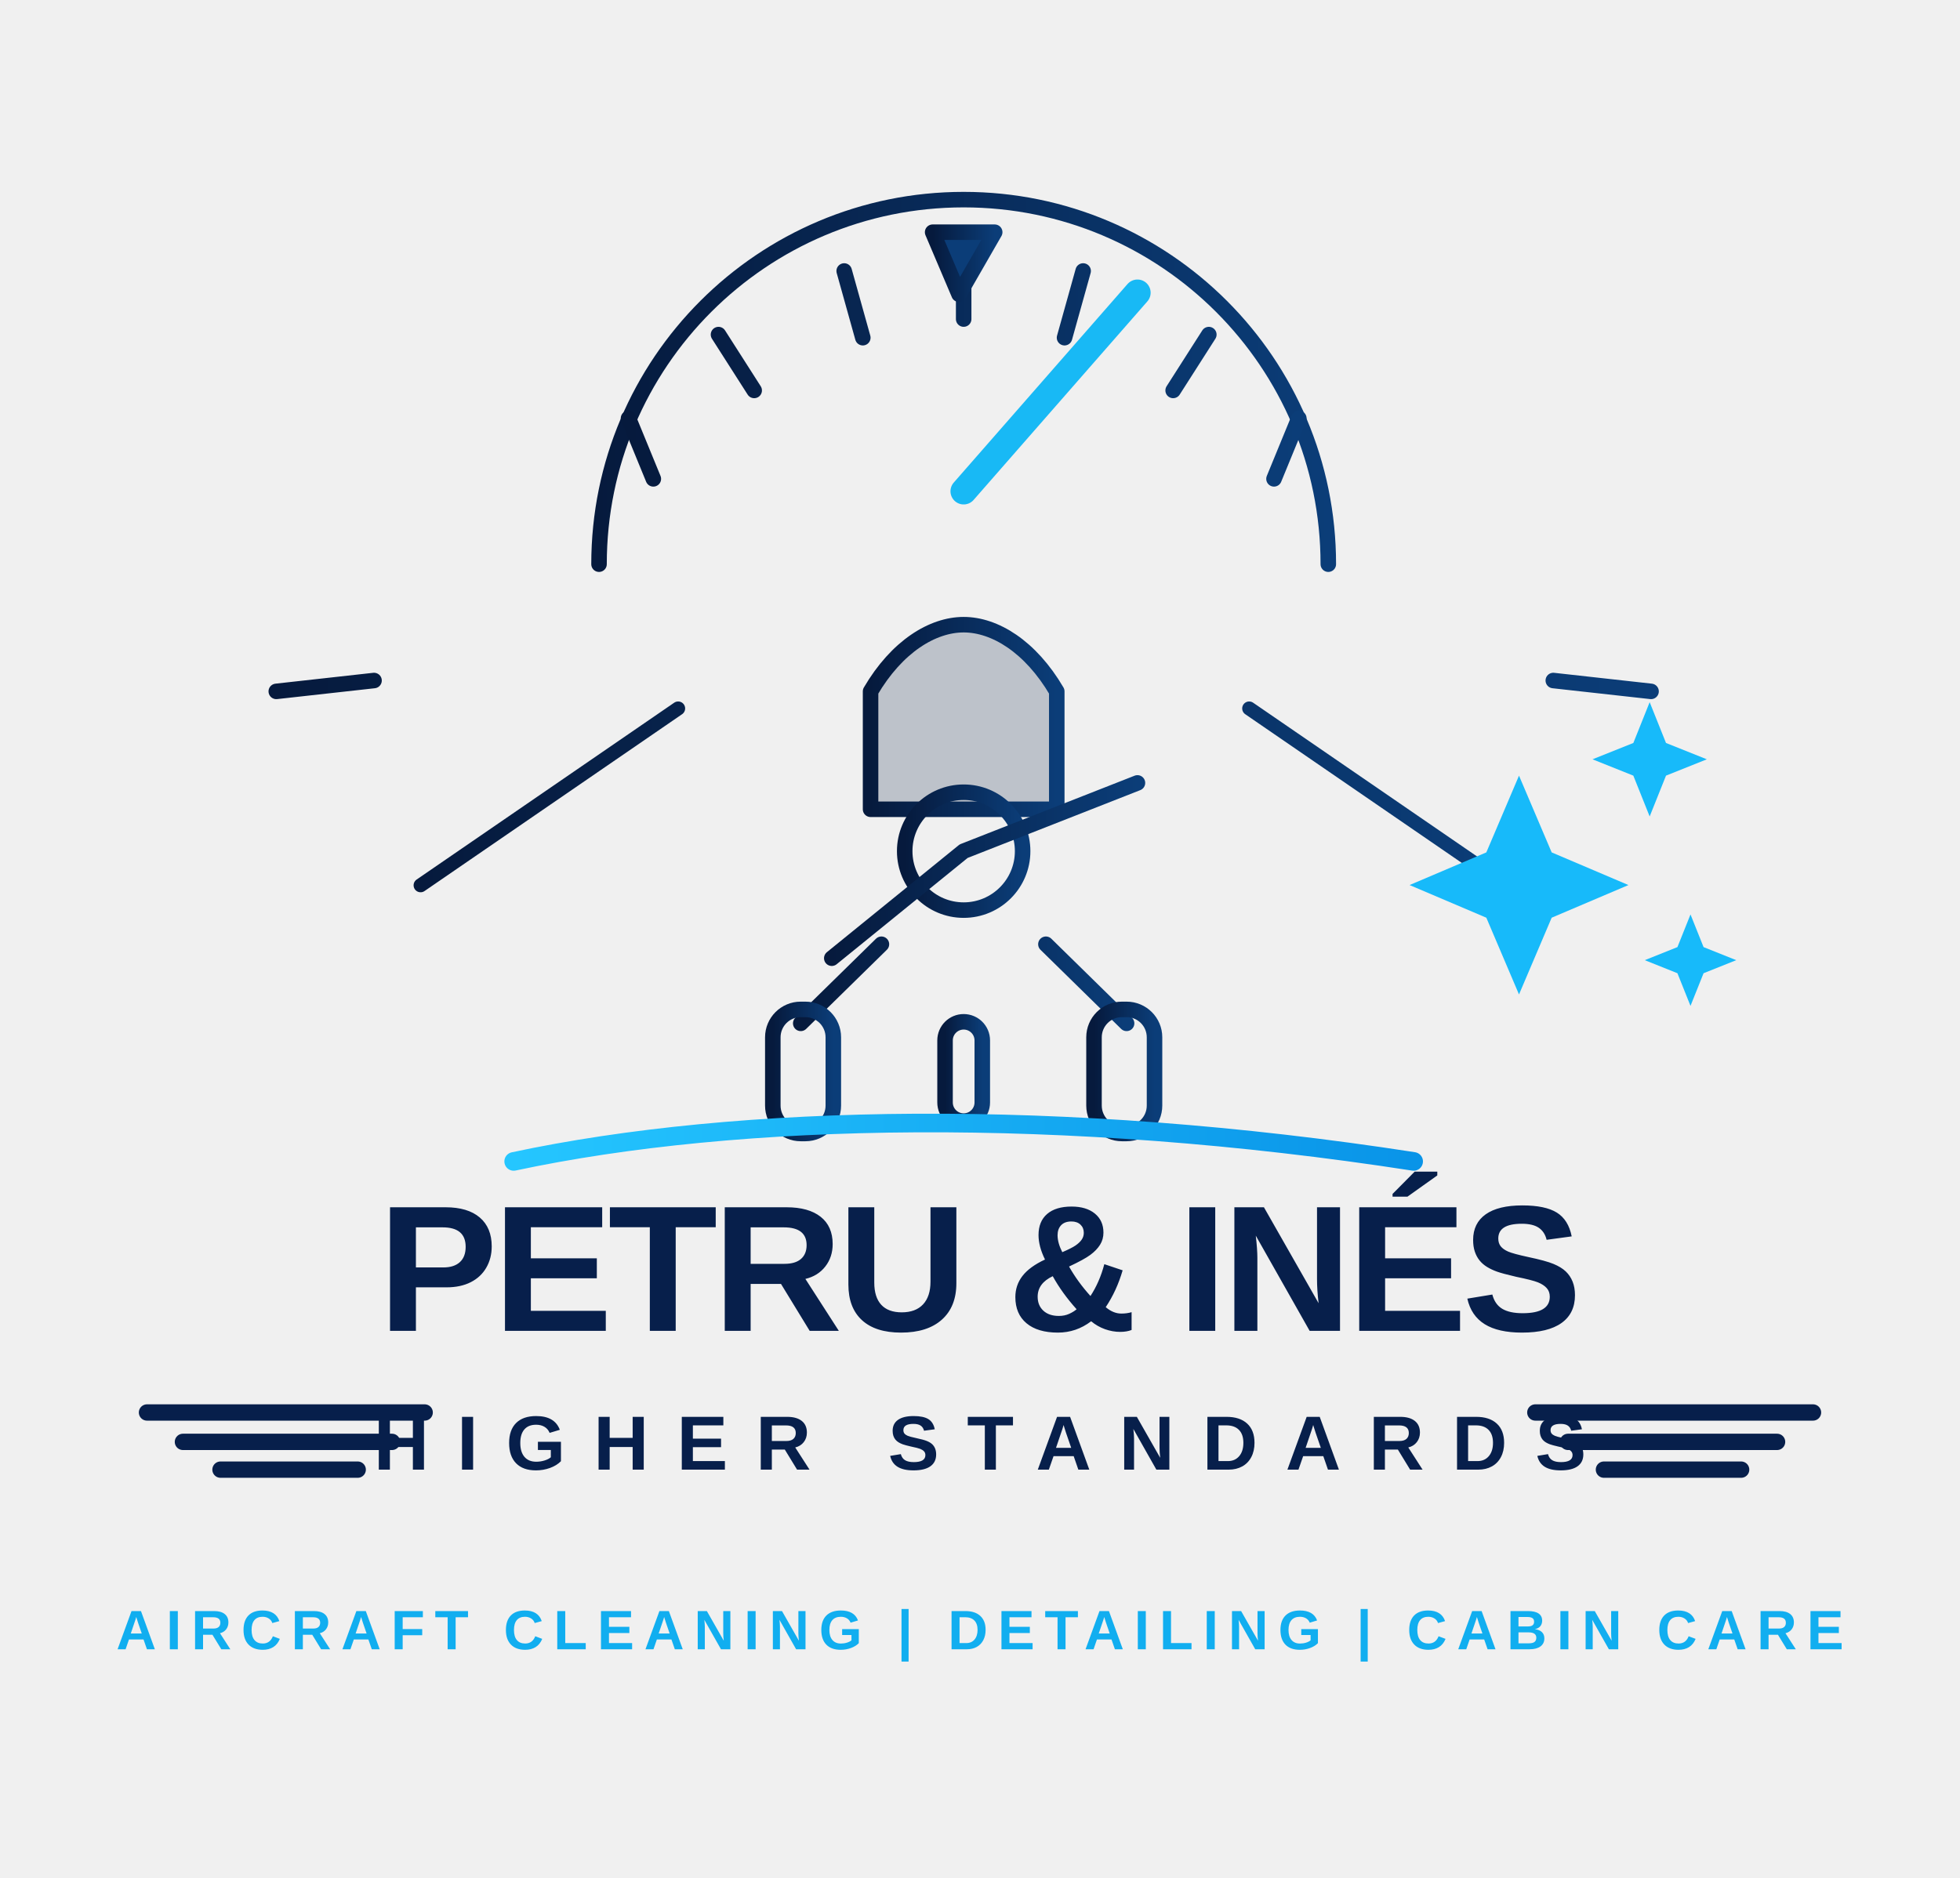
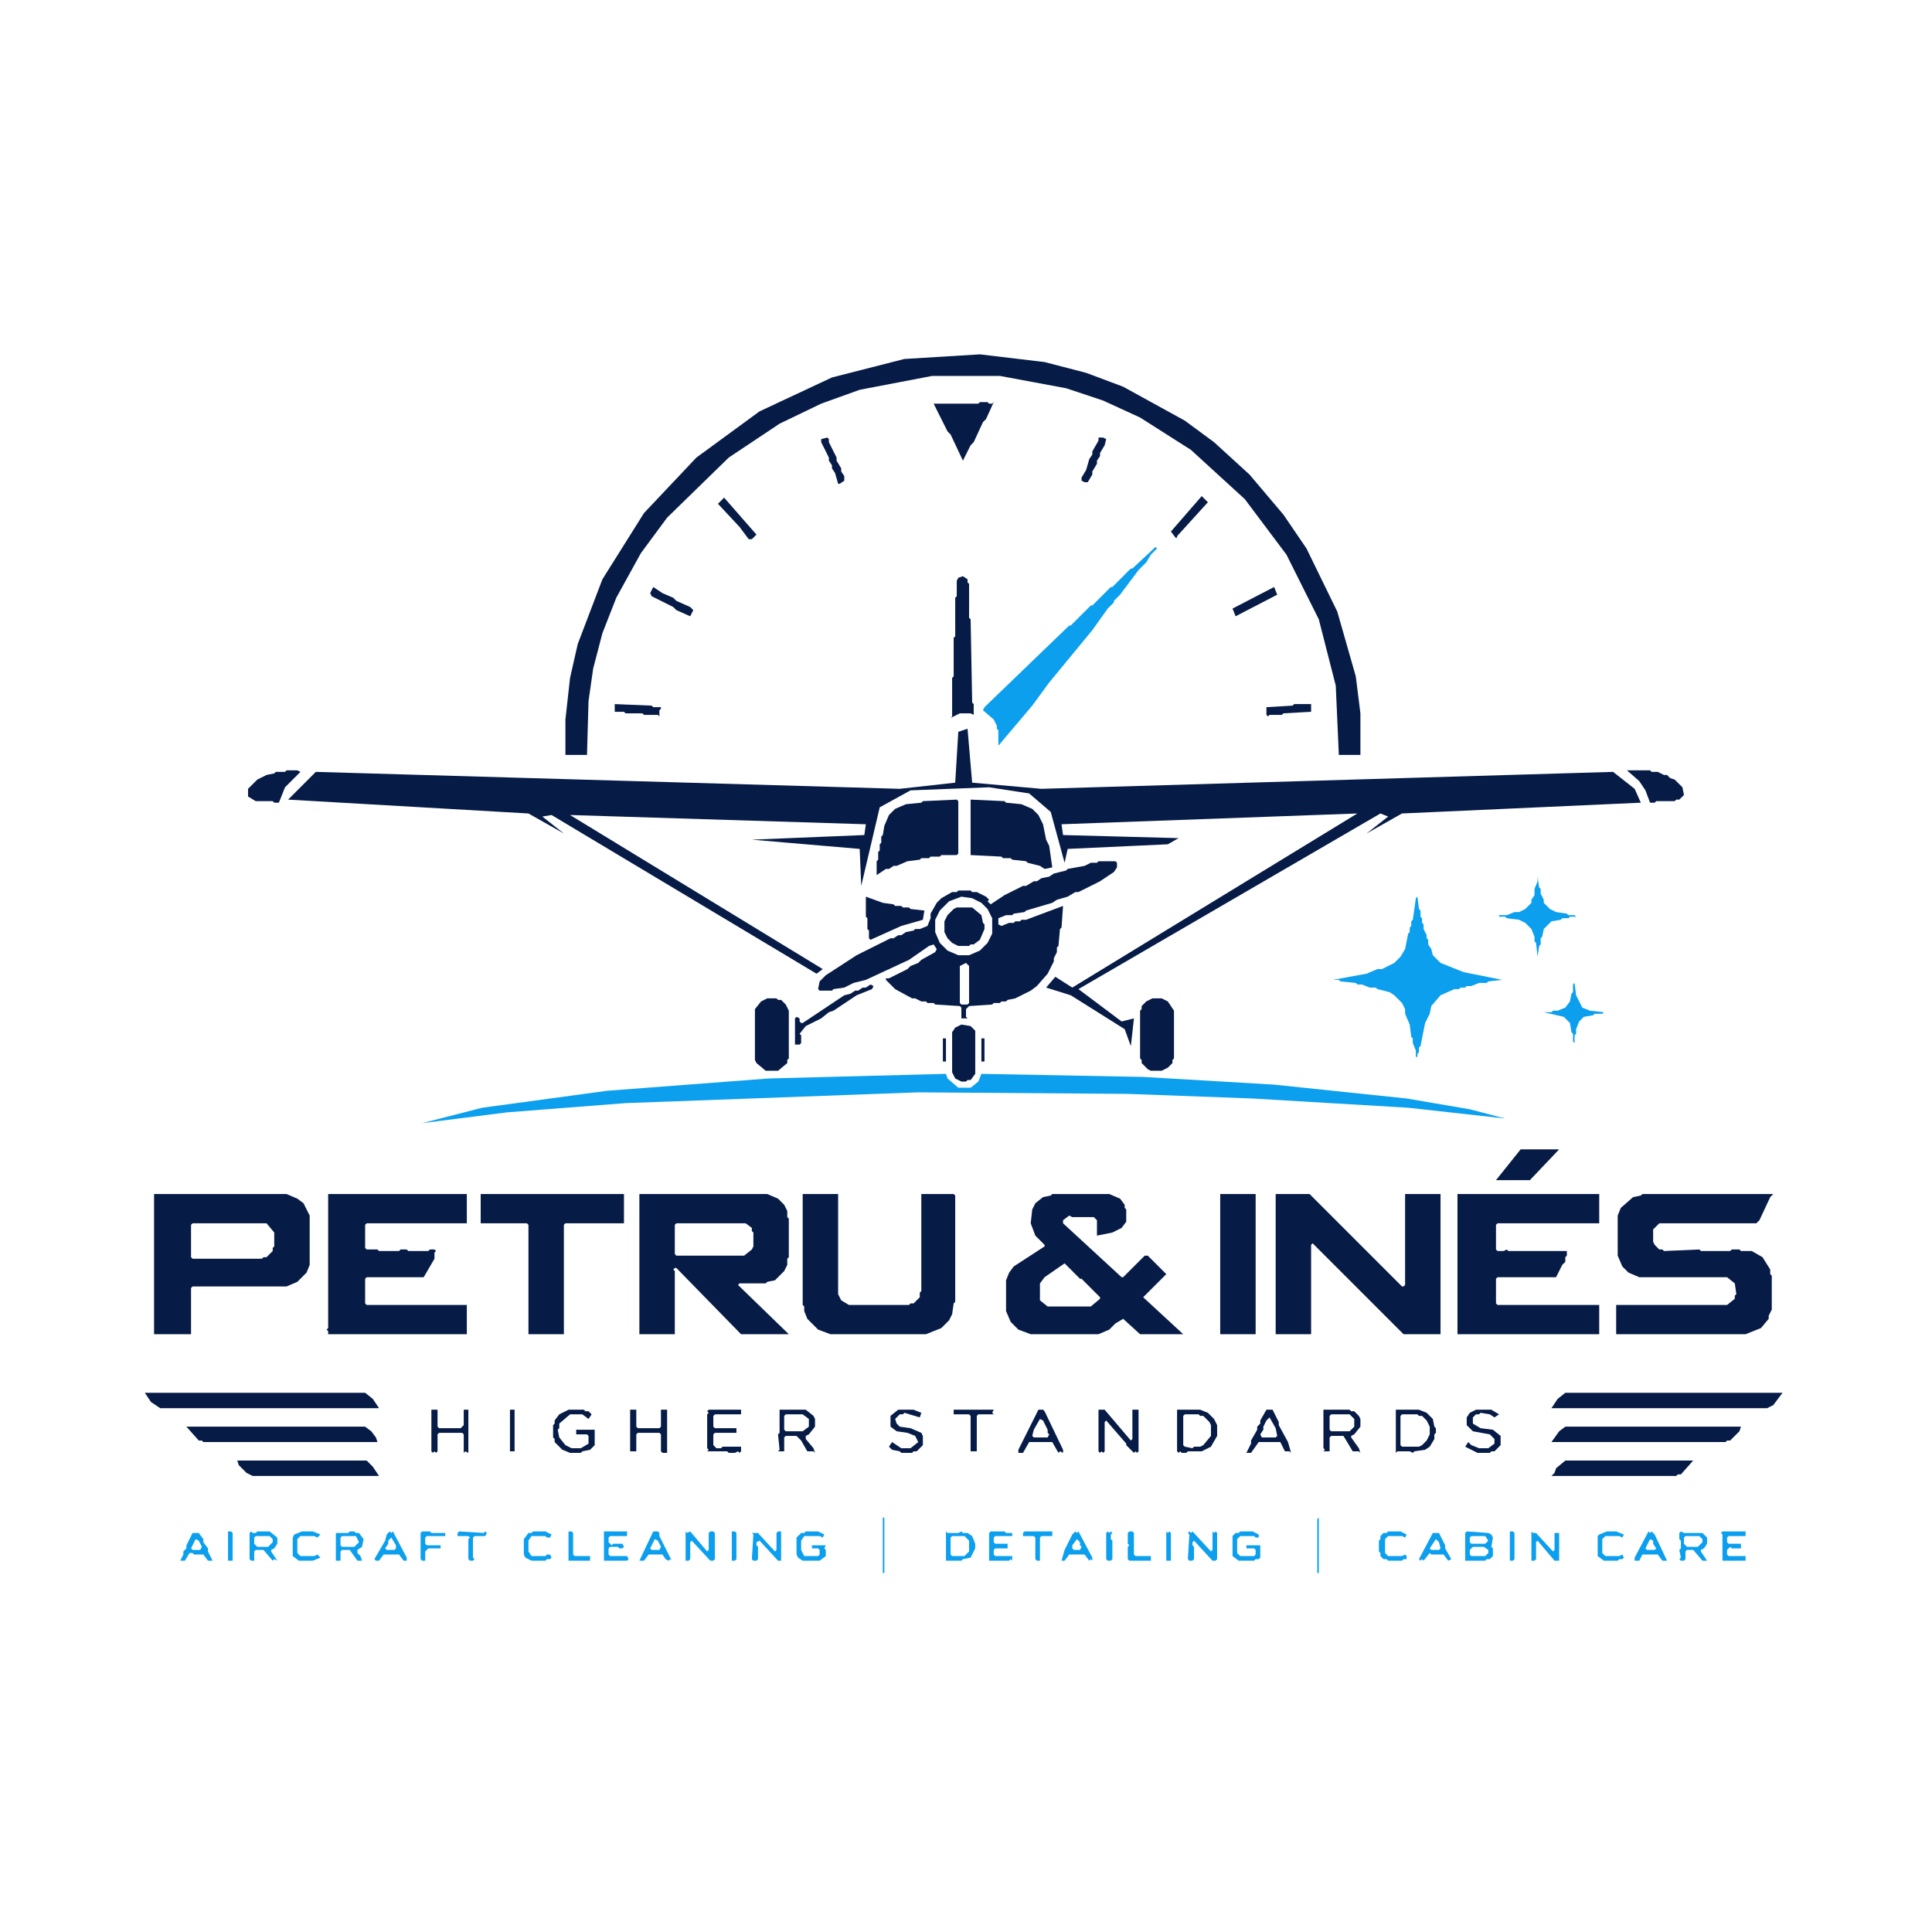
- <svg xmlns="http://www.w3.org/2000/svg" viewBox="0 0 1200 1150" role="img" aria-labelledby="t d">
-   <defs>
-     <linearGradient id="navy" x1="0" x2="1">
-       <stop stop-color="#061a3d" />
-       <stop offset="1" stop-color="#0b3d78" />
-     </linearGradient>
-     <linearGradient id="cyan" x1="0" x2="1">
-       <stop stop-color="#25c6ff" />
-       <stop offset="1" stop-color="#0994e8" />
-     </linearGradient>
-   </defs>
-   <g transform="translate(115,70) scale(.95)" fill="none" stroke="url(#navy)" stroke-width="10" stroke-linecap="round" stroke-linejoin="round">
-     <path d="M265 290a235 235 0 0 1 470 0" />
-     <path d="M300 235l-16-39M365 178l-23-36M435 144l-12-43M500 132V84M565 144l12-43M635 178l23-36M700 235l16-39" />
-     <path d="M500 243l112-128" stroke="#18b9f5" stroke-width="17" />
-     <path d="M497 116l-17-40h40z" fill="#0b3d78" />
-     <path d="M115 365h770" />
-     <path d="M120 365l-63 7M880 365l63 7" />
-     <path d="M315 365l122 0M563 365l122 0" />
-     <path d="M316 383L150 497M684 383l166 114" stroke-width="9" />
-     <path d="M500 365v176" />
-     <path d="M440 372c17-29 40-43 60-43s43 14 60 43v76H440z" fill="#0b2148" fill-opacity=".22" />
-     <circle cx="500" cy="475" r="38" />
-     <path d="M500 475l112-44M500 475l-85 69" />
-     <path d="M447 535l-52 51M553 535l52 51" />
-     <rect x="377" y="577" width="39" height="80" rx="18" />
-     <rect x="584" y="577" width="39" height="80" rx="18" />
-     <rect x="488" y="585" width="24" height="64" rx="12" />
-     <path d="M210 675c145-31 354-35 580 0" stroke="url(#cyan)" stroke-width="12" />
-   </g>
-   <g fill="#17bafa">
-     <path d="M930 475l20 47 47 20-47 20-20 47-20-47-47-20 47-20z" />
-     <path d="M1010 430l10 25 25 10-25 10-10 25-10-25-25-10 25-10z" />
-     <path d="M1035 560l8 20 20 8-20 8-8 20-8-20-20-8 20-8z" />
-   </g>
-   <text x="600" y="815" text-anchor="middle" font-family="Arial,Helvetica,sans-serif" font-size="110" font-weight="900" letter-spacing="-3" fill="#071f4b">PETRU &amp; INÉS</text>
-   <g stroke="#071f4b" stroke-width="10" stroke-linecap="round">
-     <path d="M90 865h170M940 865h170" />
-     <path d="M112 883h128M960 883h128" />
-     <path d="M135 900h84M982 900h84" />
-   </g>
-   <text x="600" y="900" text-anchor="middle" font-family="Arial,Helvetica,sans-serif" font-size="47" font-weight="700" letter-spacing="17" fill="#071f4b">HIGHER STANDARDS</text>
-   <text x="600" y="1010" text-anchor="middle" font-family="Arial,Helvetica,sans-serif" font-size="34" font-weight="800" letter-spacing="6" fill="#11aef0">AIRCRAFT CLEANING  |  DETAILING  |  CABIN CARE</text>
+ <svg xmlns="http://www.w3.org/2000/svg" viewBox="0 0 1254 1254">
+   <rect width="1254" height="1254" fill="#fff" />
+   <path fill="#061b46" fill-rule="evenodd" d="M1007,958 L1088,958 L1089,957 L1091,957 L1099,948 L1016,948 L1010,953 L1009,956Z M154,948 L155,951 L160,956 L164,958 L246,958 L242,952 L238,948Z M1007,936 L1120,936 L1121,935 L1123,935 L1129,929 L1130,926 L1016,926 L1012,929Z M121,926 L129,935 L131,935 L132,936 L245,936 L244,933 L241,929 L237,926Z M954,917 L952,920 L952,925 L956,929 L967,931 L970,934 L970,937 L966,940 L960,940 L955,938 L953,936 L951,939 L959,943 L967,943 L968,942 L970,942 L974,938 L974,932 L969,928 L961,927 L956,924 L956,920 L958,918 L960,918 L961,917 L967,918 L970,920 L973,918 L968,915 L958,915Z M906,915 L906,943 L907,942 L915,942 L917,943 L918,942 L925,941 L928,939 L931,934 L931,931 L932,930 L932,927 L931,926 L930,921 L926,917 L921,915Z M910,918 L920,918 L921,919 L923,919 L926,922 L928,926 L928,931 L926,935 L923,938 L921,939 L910,939 L909,938 L909,919Z M859,915 L859,940 L860,941 L859,942 L863,942 L863,933 L864,932 L872,932 L878,942 L882,942 L883,943 L882,940 L877,933 L877,932 L879,931 L883,926 L883,921 L882,919 L879,916 L877,916 L876,915Z M863,919 L864,918 L876,918 L879,921 L879,926 L876,929 L864,929 L863,928Z M822,915 L818,922 L818,924 L816,926 L816,928 L812,935 L812,937 L809,943 L812,943 L817,936 L831,936 L834,942 L837,942 L838,943 L836,936 L830,925 L830,923 L826,915Z M824,920 L828,927 L829,932 L828,933 L819,933 L818,931 L820,928 L820,926 L822,922Z M764,915 L764,942 L765,943 L766,942 L767,943 L770,943 L771,942 L780,942 L786,939 L790,932 L790,925 L788,921 L784,917 L779,915Z M769,918 L778,918 L779,919 L781,919 L785,923 L786,925 L786,932 L781,938 L779,939 L775,939 L774,940 L769,939 L768,938 L768,919Z M713,915 L713,942 L714,943 L715,942 L716,943 L717,942 L717,923 L718,922 L731,937 L731,938 L736,943 L737,942 L738,943 L739,942 L739,915 L735,915 L735,934 L734,935 L717,915Z M674,915 L661,941 L661,943 L664,943 L668,936 L683,936 L687,943 L688,942 L690,943 L690,941 L678,916 L677,915Z M675,921 L677,922 L680,928 L680,930 L681,931 L680,933 L671,933 L670,932 L671,928Z M619,915 L619,918 L629,918 L630,919 L630,942 L634,942 L634,919 L635,918 L645,918 L644,917 L645,915Z M583,915 L578,919 L578,926 L582,929 L589,930 L594,932 L596,936 L591,940 L585,940 L579,936 L577,939 L579,941 L584,942 L585,943 L592,943 L593,942 L595,942 L599,938 L599,932 L598,930 L591,927 L584,926 L582,924 L581,921 L584,918 L586,918 L587,917 L597,920 L598,917 L593,915Z M506,915 L506,930 L505,931 L506,941 L505,942 L509,942 L509,933 L510,932 L517,932 L520,935 L524,942 L528,942 L529,943 L528,940 L523,934 L523,932 L525,931 L529,926 L529,921 L528,919 L523,915Z M509,919 L510,918 L521,918 L525,921 L525,926 L521,929 L510,929 L509,928Z M460,915 L459,916 L460,917 L459,918 L459,940 L460,941 L459,942 L472,942 L473,943 L477,943 L479,942 L480,943 L481,942 L481,939 L469,939 L468,940 L465,940 L463,938 L463,931 L464,930 L478,930 L478,927 L464,927 L463,926 L463,919 L464,918 L481,918 L481,915Z M409,915 L409,942 L413,942 L413,931 L414,930 L428,930 L429,931 L429,942 L430,943 L433,943 L433,915 L429,915 L429,926 L428,927 L414,927 L413,926 L413,915Z M363,918 L360,922 L360,924 L359,925 L359,933 L360,934 L360,936 L365,941 L370,943 L377,943 L378,942 L383,941 L386,938 L386,928 L374,928 L374,931 L381,931 L382,932 L382,937 L377,940 L371,940 L367,938 L363,933 L362,928 L363,927 L363,924 L370,918 L378,918 L382,921 L384,918 L382,916 L380,916 L379,915 L369,915Z M331,915 L331,942 L334,942 L334,915Z M280,915 L280,942 L281,943 L282,942 L283,943 L284,942 L284,931 L285,930 L300,930 L301,931 L301,943 L302,942 L304,943 L304,915 L301,915 L301,925 L299,927 L285,927 L284,926 L284,915Z M1007,914 L1147,914 L1151,912 L1157,904 L1016,904 L1011,908Z M94,904 L98,910 L104,914 L246,914 L242,908 L237,904Z M1052,784 L1050,789 L1050,815 L1053,822 L1057,826 L1064,829 L1121,829 L1126,833 L1127,840 L1126,841 L1126,843 L1121,847 L1049,847 L1049,866 L1133,866 L1143,862 L1148,856 L1148,854 L1150,850 L1150,828 L1149,827 L1149,824 L1144,816 L1137,812 L1130,812 L1129,811 L1124,811 L1123,812 L1104,812 L1103,811 L1080,812 L1079,811 L1077,811 L1074,808 L1073,806 L1073,798 L1077,794 L1140,794 L1142,792 L1149,777 L1151,775 L1066,775 L1065,776 L1060,777Z M946,775 L946,866 L1038,866 L1038,847 L972,847 L971,846 L971,830 L972,829 L1010,829 L1014,821 L1016,819 L1016,816 L1017,815 L1017,812 L979,812 L978,811 L976,812 L972,812 L971,811 L971,795 L972,794 L1038,794 L1038,775Z M828,775 L828,866 L851,866 L851,808 L852,807 L911,866 L935,866 L935,775 L912,775 L912,834 L911,835 L910,835 L850,775Z M792,775 L792,866 L815,866 L815,775Z M672,781 L670,785 L669,794 L672,802 L678,808 L678,809 L658,822 L655,826 L653,831 L653,851 L656,858 L661,863 L669,866 L713,866 L720,863 L724,859 L729,856 L740,866 L768,866 L742,842 L757,827 L745,815 L743,815 L729,829 L728,829 L690,794 L690,792 L694,789 L696,790 L710,790 L712,792 L712,802 L722,800 L728,797 L731,793 L731,785 L730,784 L730,782 L727,778 L720,775 L683,775 L682,776 L677,777Z M675,833 L678,829 L691,820 L701,830 L702,830 L714,842 L714,843 L708,848 L680,848 L675,844Z M521,775 L521,847 L522,848 L522,851 L524,856 L531,863 L539,866 L601,866 L611,862 L616,857 L618,853 L619,846 L620,845 L620,776 L619,775 L598,775 L598,838 L597,839 L597,842 L593,846 L591,846 L590,847 L551,847 L546,844 L544,840 L544,775Z M415,775 L415,866 L438,866 L438,825 L437,824 L438,823 L439,823 L481,866 L512,866 L479,834 L480,833 L497,833 L498,832 L503,831 L509,825 L511,821 L511,817 L512,816 L512,791 L511,790 L511,786 L509,782 L505,778 L498,775Z M438,795 L439,794 L484,794 L488,797 L488,799 L489,800 L489,809 L488,811 L483,815 L439,815 L438,814Z M312,775 L312,794 L342,794 L343,795 L343,866 L366,866 L366,795 L367,794 L405,794 L405,775Z M213,775 L213,862 L212,863 L213,864 L213,866 L303,866 L303,847 L238,847 L237,846 L237,830 L238,829 L275,829 L282,817 L282,813 L283,812 L282,811 L279,811 L278,812 L265,812 L264,811 L260,811 L259,812 L246,812 L245,811 L238,811 L237,810 L237,795 L238,794 L303,794 L303,775Z M100,775 L100,866 L124,866 L124,836 L125,835 L186,835 L193,832 L199,826 L201,821 L201,789 L197,781 L193,778 L186,775Z M124,795 L125,794 L173,794 L178,800 L178,809 L177,810 L177,812 L173,816 L171,816 L170,817 L125,817 L124,816Z M1012,746 L987,746 L971,766 L993,766Z M637,674 L637,689 L639,689 L639,674Z M612,674 L612,689 L614,689 L614,674Z M624,665 L620,667 L618,670 L618,696 L620,700 L624,702 L627,702 L628,701 L630,701 L633,697 L633,669 L630,666Z M748,648 L744,650 L741,653 L741,655 L740,656 L740,687 L741,688 L741,690 L745,694 L747,695 L754,695 L758,693 L761,690 L761,688 L762,687 L762,656 L758,650 L754,648Z M498,648 L494,650 L490,655 L490,688 L491,690 L497,695 L505,695 L511,690 L511,688 L512,687 L512,656 L510,652 L507,649 L505,649 L504,648Z M567,640 L565,639 L562,641 L560,641 L557,643 L555,643 L552,645 L548,646 L521,664 L520,664 L519,663 L519,661 L517,660 L516,661 L516,678 L519,678 L520,677 L520,672 L519,671 L523,666 L533,661 L538,657 L541,656 L556,646 L566,642Z M619,590 L615,594 L613,598 L613,605 L615,609 L618,612 L622,614 L629,614 L630,613 L632,613 L636,610 L639,603 L639,600 L638,599 L637,594 L631,589 L621,589Z M562,582 L562,595 L563,596 L563,603 L564,604 L564,609 L565,610 L585,601 L599,597 L600,591 L591,590 L590,589 L586,589 L585,588 L581,588 L580,587 L573,586Z M725,560 L724,559 L713,559 L712,560 L708,560 L704,562 L693,564 L692,565 L684,567 L681,569 L676,570 L673,572 L671,572 L666,575 L664,575 L652,581 L643,587 L641,585 L642,584 L640,582 L634,579 L631,579 L630,578 L622,578 L621,579 L618,579 L611,583 L608,586 L604,593 L604,596 L602,601 L597,603 L594,603 L593,604 L588,605 L585,607 L583,607 L580,609 L578,609 L556,620 L536,633 L532,637 L531,642 L532,643 L540,643 L541,642 L548,641 L554,638 L562,636 L590,623 L603,614 L606,613 L608,616 L607,618 L598,623 L596,625 L591,627 L589,629 L577,635 L575,635 L575,636 L581,642 L592,648 L594,648 L598,650 L601,650 L602,651 L606,651 L607,652 L623,653 L624,654 L624,661 L628,661 L627,660 L627,655 L629,653 L644,652 L645,651 L649,651 L650,650 L653,650 L654,649 L659,648 L669,643 L673,640 L680,632 L684,624 L684,622 L686,618 L686,615 L687,614 L688,603 L689,602 L690,588 L666,597 L663,597 L662,598 L659,598 L658,599 L655,599 L650,601 L648,600 L648,596 L653,594 L657,594 L658,593 L665,592 L666,591 L683,586 L686,584 L693,582 L698,579 L700,579 L714,572 L723,566 L725,563Z M627,625 L629,627 L629,651 L628,652 L624,652 L623,651 L623,627Z M624,582 L631,583 L637,586 L641,590 L644,596 L644,606 L641,612 L636,617 L629,620 L622,620 L615,617 L610,612 L607,605 L607,597 L610,591 L616,585Z M630,519 L630,555 L650,556 L651,557 L656,557 L657,558 L666,559 L667,560 L675,562 L678,564 L683,563 L681,549 L679,545 L677,535 L674,529 L670,525 L663,522 L653,521 L652,520Z M622,520 L621,519 L599,520 L598,521 L588,522 L581,525 L577,529 L574,536 L573,542 L572,543 L572,547 L571,548 L571,552 L570,553 L570,558 L569,559 L569,568 L575,564 L577,564 L580,562 L582,562 L589,559 L597,558 L598,557 L603,557 L604,556 L610,556 L611,555 L621,555 L622,554Z M1056,500 L1064,507 L1068,513 L1071,521 L1074,521 L1075,520 L1087,520 L1088,519 L1090,519 L1093,516 L1092,511 L1087,506 L1084,505 L1082,503 L1080,503 L1076,501 L1072,501 L1071,500Z M197,500 L195,501 L193,500 L186,500 L185,501 L179,501 L178,502 L173,503 L167,506 L161,512 L161,517 L166,520 L177,520 L178,521 L181,521 L185,511 L195,501Z M187,519 L343,528 L366,541 L352,530 L358,529 L530,632 L534,629 L370,529 L562,535 L561,542 L488,545 L558,551 L559,575 L571,524 L591,513 L642,511 L668,515 L682,527 L691,560 L693,551 L758,548 L765,544 L690,542 L689,535 L881,528 L696,641 L685,634 L679,641 L695,646 L730,668 L734,679 L736,661 L728,663 L700,642 L896,528 L901,530 L887,541 L910,528 L1065,521 L1061,512 L1047,501 L676,512 L631,508 L628,473 L622,475 L620,508 L584,512 L205,501Z M851,457 L840,457 L839,458 L822,459 L822,464 L823,465 L824,464 L832,464 L833,463 L851,462Z M399,457 L399,462 L405,462 L406,463 L417,463 L418,464 L427,464 L428,465 L428,461 L429,460 L429,459 L424,459 L423,458Z M827,381 L800,395 L802,400 L829,386Z M424,381 L422,385 L423,387 L437,394 L439,396 L448,400 L450,396 L448,394 L439,390 L437,388 L430,385Z M625,374 L622,375 L621,377 L621,387 L620,388 L620,413 L619,414 L619,439 L618,440 L618,465 L617,466 L623,463 L630,463 L632,464 L632,457 L631,456 L630,402 L629,401 L629,379 L628,378 L628,376Z M470,323 L466,327 L480,342 L486,350 L488,350 L491,347Z M780,322 L760,345 L763,349 L764,349 L764,348 L784,326Z M716,284 L713,284 L713,286 L709,293 L709,295 L707,298 L705,305 L702,310 L702,312 L704,313 L706,313 L709,308 L709,306 L712,301 L712,299 L714,296 L714,294 L717,289 L718,285Z M533,285 L533,287 L538,297 L538,299 L540,302 L540,304 L542,307 L544,314 L545,314 L548,312 L548,309 L546,306 L546,304 L543,299 L543,297 L538,287 L538,285 L537,284Z M645,261 L644,262 L642,262 L641,261 L636,261 L635,262 L606,262 L615,280 L617,282 L625,299 L630,289 L632,287 L638,274 L640,272Z M367,467 L367,490 L381,490 L382,455 L385,434 L391,411 L400,388 L416,359 L433,336 L473,297 L506,275 L533,262 L558,253 L605,244 L649,244 L692,252 L716,260 L740,271 L773,292 L808,324 L835,360 L856,402 L867,445 L869,490 L883,490 L883,463 L880,439 L868,397 L848,356 L833,334 L811,308 L788,287 L769,273 L729,251 L705,242 L678,235 L636,230 L587,233 L540,245 L493,267 L452,297 L418,333 L391,376 L375,418 L370,440Z" />
+   <path fill="#0b9fee" fill-rule="evenodd" d="M921,1012 L922,1013 L923,1012 L924,1013 L928,1008 L929,1009 L937,1009 L940,1013 L942,1012 L938,1005 L938,1003 L934,995 L930,995Z M932,999 L934,1001 L935,1005 L934,1006 L929,1006 L928,1005Z M125,995 L121,1003 L121,1005 L119,1007 L119,1009 L117,1013 L120,1013 L123,1008 L125,1008 L126,1009 L132,1009 L135,1013 L138,1013 L135,1007 L135,1005 L132,1001 L132,999 L129,995Z M127,999 L129,1000 L131,1004 L130,1006 L125,1006 L124,1005Z M1118,994 L1117,995 L1118,996 L1118,1013 L1133,1013 L1133,1010 L1122,1010 L1121,1009 L1121,1006 L1123,1004 L1124,1005 L1130,1005 L1130,1002 L1122,1002 L1121,1001 L1121,998 L1122,997 L1133,997 L1133,994Z M1091,994 L1090,995 L1090,999 L1091,1000 L1091,1005 L1090,1006 L1091,1011 L1090,1012 L1091,1013 L1093,1013 L1094,1012 L1094,1007 L1095,1006 L1099,1006 L1105,1013 L1108,1013 L1104,1007 L1104,1006 L1106,1005 L1108,1002 L1108,998 L1105,995 L1093,995Z M1093,998 L1094,997 L1103,997 L1105,999 L1105,1001 L1102,1004 L1095,1004 L1093,1002Z M1070,994 L1061,1011 L1061,1013 L1064,1013 L1066,1009 L1076,1009 L1079,1013 L1082,1013 L1074,996 L1072,994 L1071,995Z M1071,999 L1073,1000 L1073,1002 L1075,1005 L1074,1006 L1069,1006 L1068,1005Z M1038,996 L1037,997 L1037,1010 L1041,1013 L1050,1013 L1051,1012 L1053,1012 L1054,1011 L1053,1009 L1051,1010 L1042,1010 L1040,1008 L1040,999 L1042,997 L1051,997 L1053,998 L1054,996 L1049,994 L1043,994Z M994,994 L994,1013 L996,1013 L997,1012 L997,1001 L998,1000 L1009,1013 L1012,1013 L1012,995 L1009,995 L1009,1006 L1008,1007 L997,995 L995,995Z M980,994 L980,1013 L982,1013 L983,1012 L983,995 L982,994Z M952,994 L951,995 L951,1013 L964,1013 L965,1012 L967,1012 L969,1010 L969,1005 L968,1004 L969,998 L968,996 L966,995Z M954,1006 L956,1004 L963,1004 L966,1006 L966,1008 L964,1010 L955,1010 L954,1009Z M954,998 L955,997 L964,997 L966,1000 L964,1002 L955,1002 L954,1001Z M898,995 L896,997 L896,999 L895,1000 L895,1007 L896,1008 L896,1010 L898,1012 L900,1012 L901,1013 L910,1013 L911,1012 L913,1012 L913,1010 L912,1009 L910,1010 L901,1010 L899,1008 L899,999 L901,997 L910,997 L912,998 L913,996 L909,994 L901,994 L900,995Z M802,995 L800,997 L800,1010 L804,1013 L814,1013 L815,1012 L817,1012 L818,1011 L818,1003 L809,1003 L809,1005 L814,1005 L815,1006 L815,1009 L814,1010 L805,1010 L803,1008 L803,999 L805,997 L814,997 L815,998 L817,998 L817,996 L813,994 L805,994 L804,995Z M772,994 L771,995 L772,996 L771,1012 L772,1013 L774,1013 L775,1012 L775,1004 L774,1003 L774,1001 L775,1000 L787,1013 L789,1013 L790,1012 L790,995 L789,994 L788,995 L787,994 L787,1006 L786,1007 L774,994 L773,995Z M757,994 L757,1013 L760,1013 L760,995 L759,994 L758,995Z M733,994 L732,995 L732,1002 L733,1003 L732,1004 L732,1012 L733,1013 L747,1013 L747,1010 L737,1010 L736,1009 L736,995 L735,994Z M719,994 L718,995 L718,1012 L719,1013 L721,1013 L722,1012 L722,1000 L721,999 L721,996 L722,995 L721,994 L720,995Z M698,994 L696,996 L691,1006 L689,1013 L691,1013 L694,1009 L704,1009 L707,1013 L708,1012 L709,1013 L709,1011 L700,994 L699,995Z M699,999 L701,1001 L701,1003 L702,1004 L701,1006 L697,1006 L696,1005 L696,1003Z M665,994 L664,995 L664,997 L671,997 L672,998 L672,1012 L673,1013 L675,1013 L675,998 L676,997 L683,997 L683,994Z M643,994 L642,995 L642,1013 L655,1013 L656,1012 L657,1013 L657,1010 L646,1010 L645,1009 L645,1006 L646,1005 L654,1005 L654,1002 L646,1002 L645,1001 L645,998 L646,997 L657,997 L657,995 L653,995 L652,994Z M614,994 L614,1013 L624,1013 L625,1012 L630,1011 L633,1005 L633,1002 L631,997 L628,995 L625,995 L624,994 L622,995 L615,995Z M617,998 L618,997 L626,997 L629,1000 L629,1007 L626,1010 L618,1010 L617,1009Z M520,995 L517,998 L517,1009 L518,1011 L521,1013 L532,1013 L536,1010 L536,1006 L535,1005 L536,1003 L527,1003 L527,1005 L531,1005 L532,1006 L532,1009 L531,1010 L522,1010 L520,1006 L520,1000 L522,997 L532,997 L534,998 L535,996 L531,994 L523,994 L522,995Z M507,994 L505,994 L504,995 L504,1006 L503,1007 L492,995 L488,995 L489,996 L488,1012 L489,1013 L491,1013 L492,1012 L492,1004 L491,1003 L491,1001 L493,1000 L505,1013 L507,1013Z M475,994 L475,1013 L477,1013 L478,1012 L478,995 L477,994Z M445,994 L445,1013 L447,1013 L448,1012 L448,1001 L449,1000 L461,1013 L463,1013 L464,1012 L464,995 L463,994 L461,994 L460,995 L460,1006 L459,1007 L448,994 L446,995Z M424,994 L424,994 L415,1013 L418,1013 L421,1009 L430,1009 L432,1012 L434,1013 L435,1012 L436,1013 L428,997 L428,995 L427,994Z M425,999 L427,1000 L429,1004 L428,1006 L423,1006 L422,1005Z M392,994 L392,1013 L407,1013 L408,1012 L407,1010 L396,1010 L395,1009 L395,1005 L396,1004 L401,1004 L402,1005 L404,1005 L405,1004 L404,1002 L398,1002 L397,1003 L395,1001 L395,998 L396,997 L407,997 L407,994Z M369,994 L369,1013 L383,1013 L383,1010 L373,1010 L372,1009 L372,995 L371,994Z M343,995 L340,999 L340,1009 L341,1011 L345,1013 L354,1013 L355,1012 L357,1012 L358,1011 L357,1009 L355,1009 L354,1010 L345,1010 L343,1007 L343,1000 L345,997 L354,997 L355,998 L357,998 L358,996 L354,994 L346,994 L345,995Z M298,994 L297,995 L297,997 L304,997 L305,998 L304,999 L304,1012 L305,1013 L307,1013 L308,1012 L307,1011 L307,998 L308,997 L315,997 L316,995 L315,994 L314,995Z M289,995 L280,995 L279,994 L274,994 L273,995 L273,1012 L274,1013 L276,1013 L276,1007 L278,1005 L286,1005 L286,1003 L277,1003 L276,1002 L276,998 L277,997 L289,997Z M253,994 L251,996 L250,1000 L243,1012 L244,1013 L246,1013 L249,1009 L259,1009 L262,1013 L264,1013 L264,1011 L255,994 L254,995Z M254,998 L257,1003 L257,1005 L256,1006 L251,1006 L250,1005 L252,1002 L252,1000Z M233,995 L231,995 L230,994 L227,994 L226,995 L218,995 L218,1013 L221,1013 L221,1007 L222,1006 L227,1006 L232,1013 L235,1013 L234,1010 L232,1008 L232,1006 L235,1004 L236,999Z M221,998 L222,997 L231,997 L233,1001 L230,1004 L222,1004 L221,1003Z M191,996 L190,998 L190,1010 L194,1013 L203,1013 L208,1011 L206,1009 L204,1010 L195,1010 L193,1008 L193,999 L195,997 L204,997 L206,998 L208,996 L203,994 L196,994Z M163,994 L162,995 L162,1012 L163,1013 L165,1013 L165,1007 L166,1006 L171,1006 L177,1013 L178,1012 L180,1013 L176,1007 L176,1006 L178,1005 L180,1002 L180,998 L175,994 L167,994 L166,995 L164,995Z M165,998 L166,997 L175,997 L177,999 L177,1001 L174,1004 L167,1004 L165,1002Z M148,994 L148,1013 L151,1013 L151,995 L150,994Z M856,985 L855,986 L855,1021 L856,1021Z M573,985 L573,1021 L574,1021 L574,985Z M274,729 L329,722 L406,716 L596,709 L732,710 L813,713 L914,719 L977,726 L954,720 L913,713 L827,704 L742,699 L637,697 L635,702 L630,706 L622,706 L615,700 L614,697 L499,700 L394,708 L313,719Z M1022,638 L1021,639 L1021,644 L1020,645 L1019,650 L1016,654 L1011,656 L1008,656 L1007,657 L1002,657 L1015,660 L1019,664 L1020,670 L1021,671 L1021,676 L1022,677 L1022,672 L1023,671 L1023,668 L1025,663 L1028,660 L1034,659 L1035,658 L1040,658 L1041,657 L1032,656 L1027,654 L1023,646Z M920,582 L919,583 L917,597 L916,598 L916,601 L915,602 L915,605 L914,606 L912,616 L909,621 L905,625 L897,629 L894,629 L887,632 L865,636 L869,636 L870,637 L880,638 L881,639 L884,639 L889,641 L893,641 L894,642 L902,644 L905,646 L910,651 L912,655 L912,658 L915,665 L916,673 L917,674 L917,677 L919,682 L919,686 L920,686 L920,684 L921,683 L921,680 L922,679 L925,664 L928,658 L929,653 L935,646 L944,642 L947,642 L948,641 L951,641 L952,640 L955,640 L960,638 L965,638 L966,637 L975,636 L950,631 L935,625 L930,620 L929,616 L927,613 L927,610 L926,609 L926,607 L924,603 L924,600 L923,599 L923,596 L922,595 L922,591 L921,590Z M998,569 L998,572 L996,577 L996,581 L994,584 L994,586 L990,590 L986,592 L983,592 L978,594 L973,594 L973,595 L977,595 L978,596 L986,597 L990,599 L994,603 L996,608 L996,611 L997,612 L998,621 L999,614 L1000,613 L1000,609 L1001,608 L1002,603 L1007,598 L1013,597 L1014,596 L1018,596 L1019,595 L1023,595 L1022,594 L1018,594 L1017,593 L1010,592 L1006,590 L1002,586 L1002,584 L1000,580 L1000,577 L999,576Z M750,355 L735,369 L734,369 L722,381 L721,381 L709,393 L708,393 L695,406 L694,406 L639,459 L638,461 L645,467 L647,471 L647,473 L648,474 L648,484 L670,458 L681,443 L709,409 L719,395 L723,391 L723,390 L727,386 L739,370 L744,365 L747,360 L751,356Z" />
</svg>
